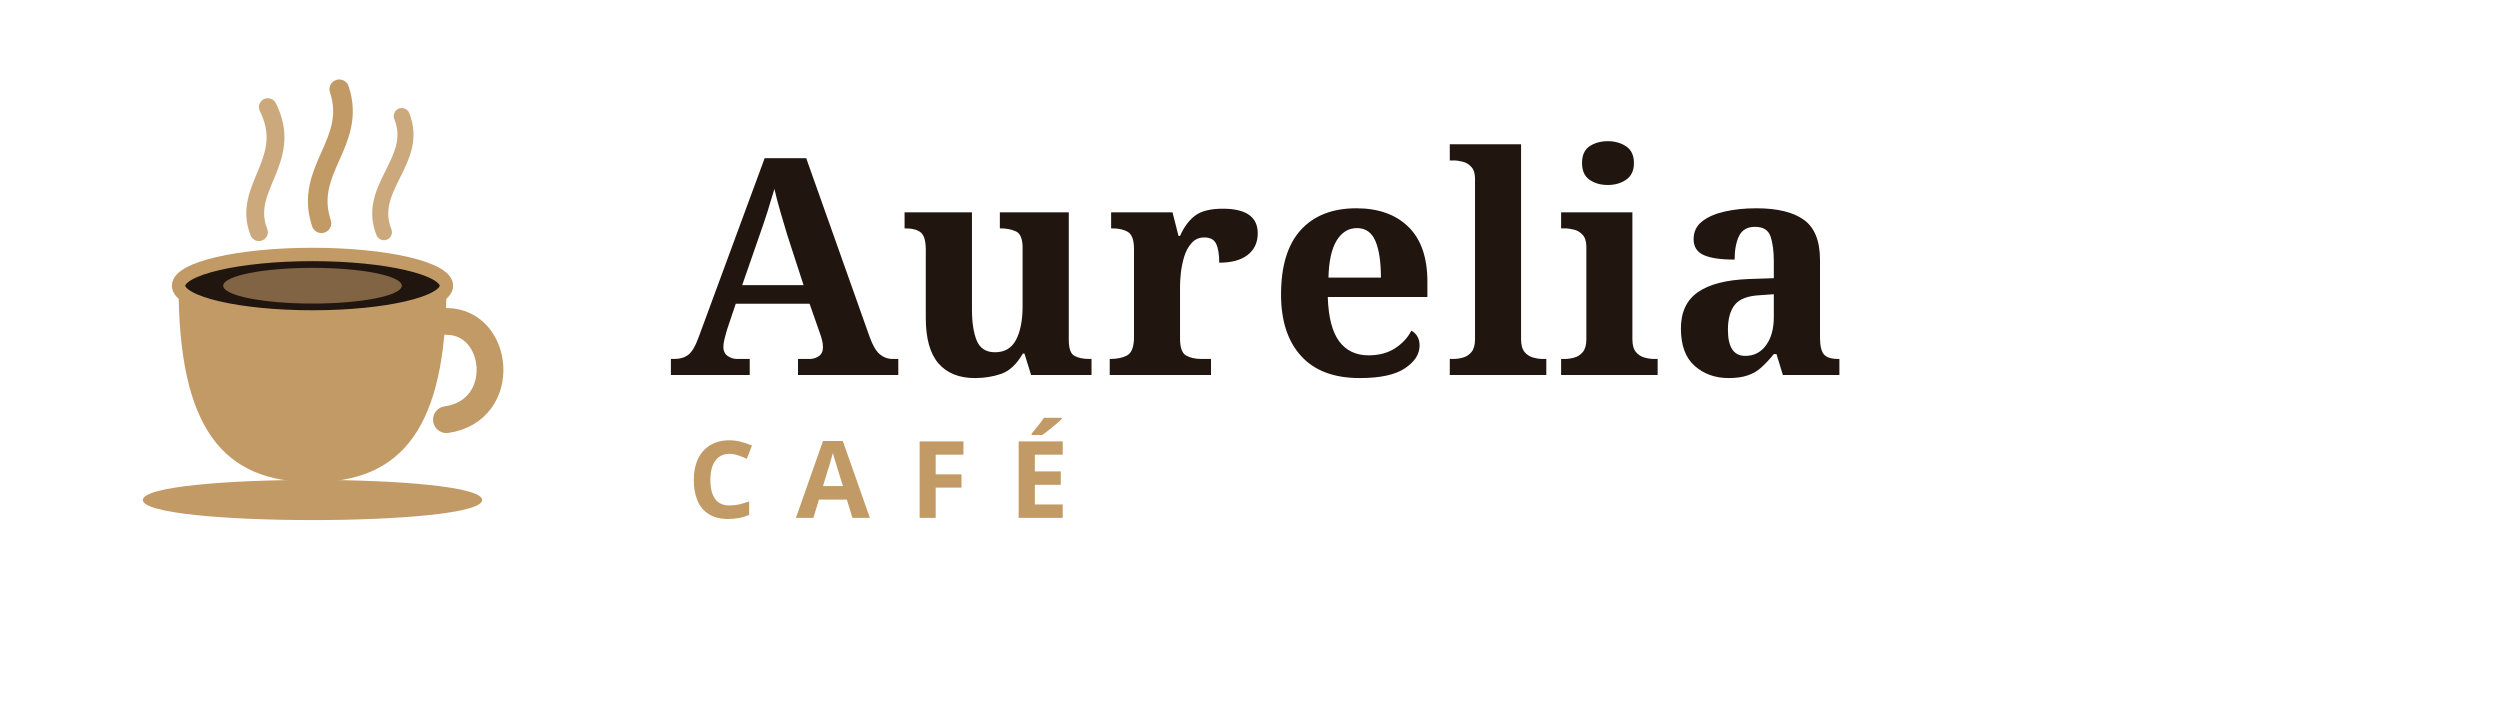
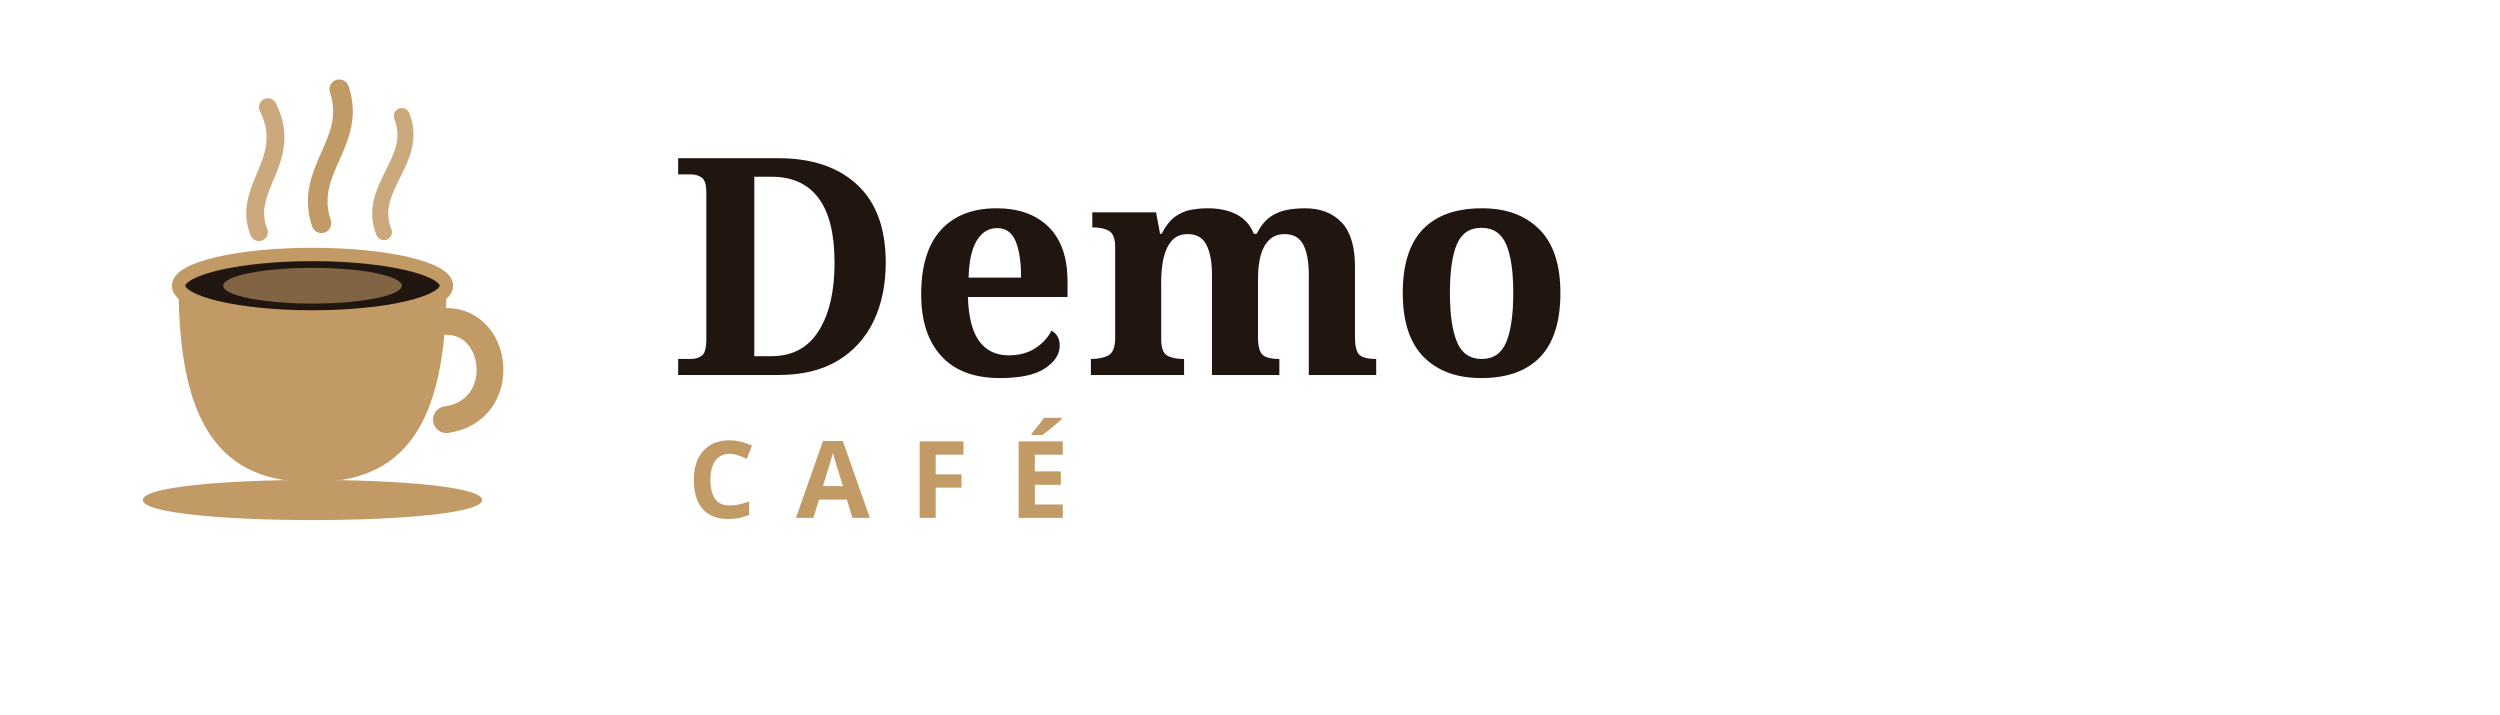
<svg xmlns="http://www.w3.org/2000/svg" viewBox="0 0 280 80" width="280" height="80" fill="none">
  <g transform="translate(10, 10)">
    <path d="M6 46 C6 49, 44 49, 44 46 C44 43, 6 43, 6 46 Z" fill="#C29A66" />
    <path d="M10 22 H40 C40 38, 35 44, 25 44 C15 44, 10 38, 10 22 Z" fill="#C29A66" />
    <ellipse cx="25" cy="22" rx="15" ry="3.5" fill="#21150F" stroke="#C29A66" stroke-width="1.5" />
    <ellipse cx="25" cy="22" rx="10" ry="2" fill="#C29A66" opacity="0.6" />
    <path d="M40 26 C46 26, 47 36, 40 37" stroke="#C29A66" stroke-width="3" stroke-linecap="round" fill="none" />
    <path d="M19 16 C17 11, 23 8, 20 2" stroke="#C29A66" stroke-width="2" stroke-linecap="round" fill="none" opacity="0.85" />
    <path d="M26 15 C24 9, 30 6, 28 0" stroke="#C29A66" stroke-width="2.2" stroke-linecap="round" fill="none" />
    <path d="M33 16 C31 11, 37 8, 35 3" stroke="#C29A66" stroke-width="1.8" stroke-linecap="round" fill="none" opacity="0.85" />
  </g>
-   <text x="75" y="42" font-family="'Playfair Display', Georgia, serif" font-size="34" font-weight="700" fill="#21150F" letter-spacing="0.5">Aurelia</text>
+   <text x="75" y="42" font-family="'Playfair Display', Georgia, serif" font-size="34" font-weight="700" fill="#21150F" letter-spacing="0.5">Demo</text>
  <text x="77" y="58" font-family="'DM Sans', 'Segoe UI', sans-serif" font-size="12" font-weight="600" fill="#C29A66" letter-spacing="4.5">CAFÉ</text>
</svg>
